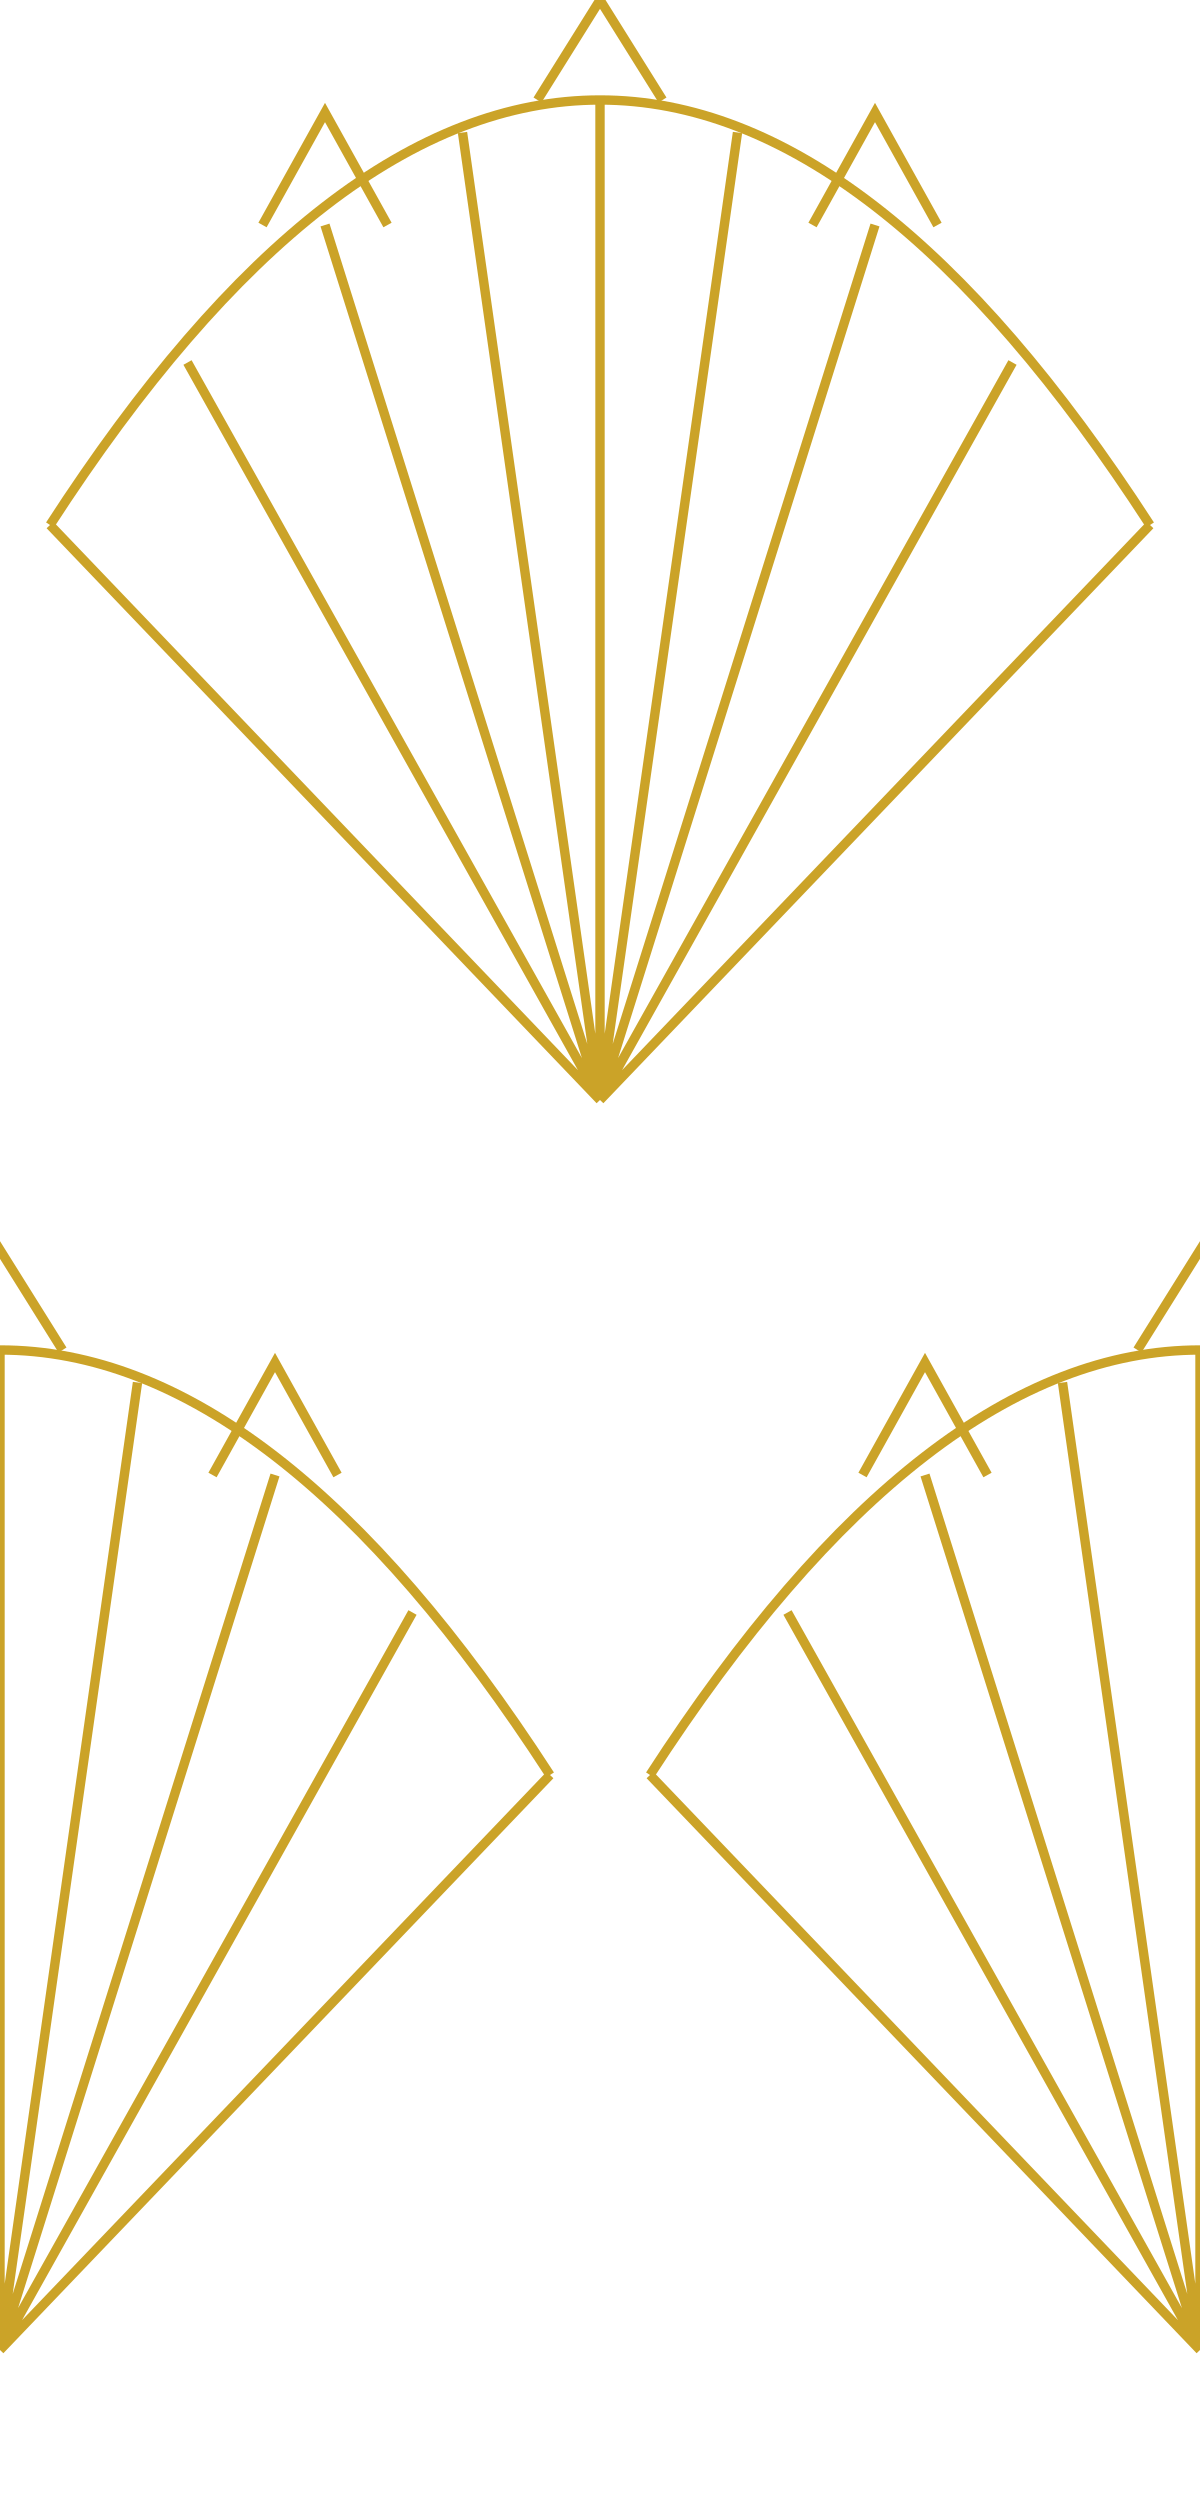
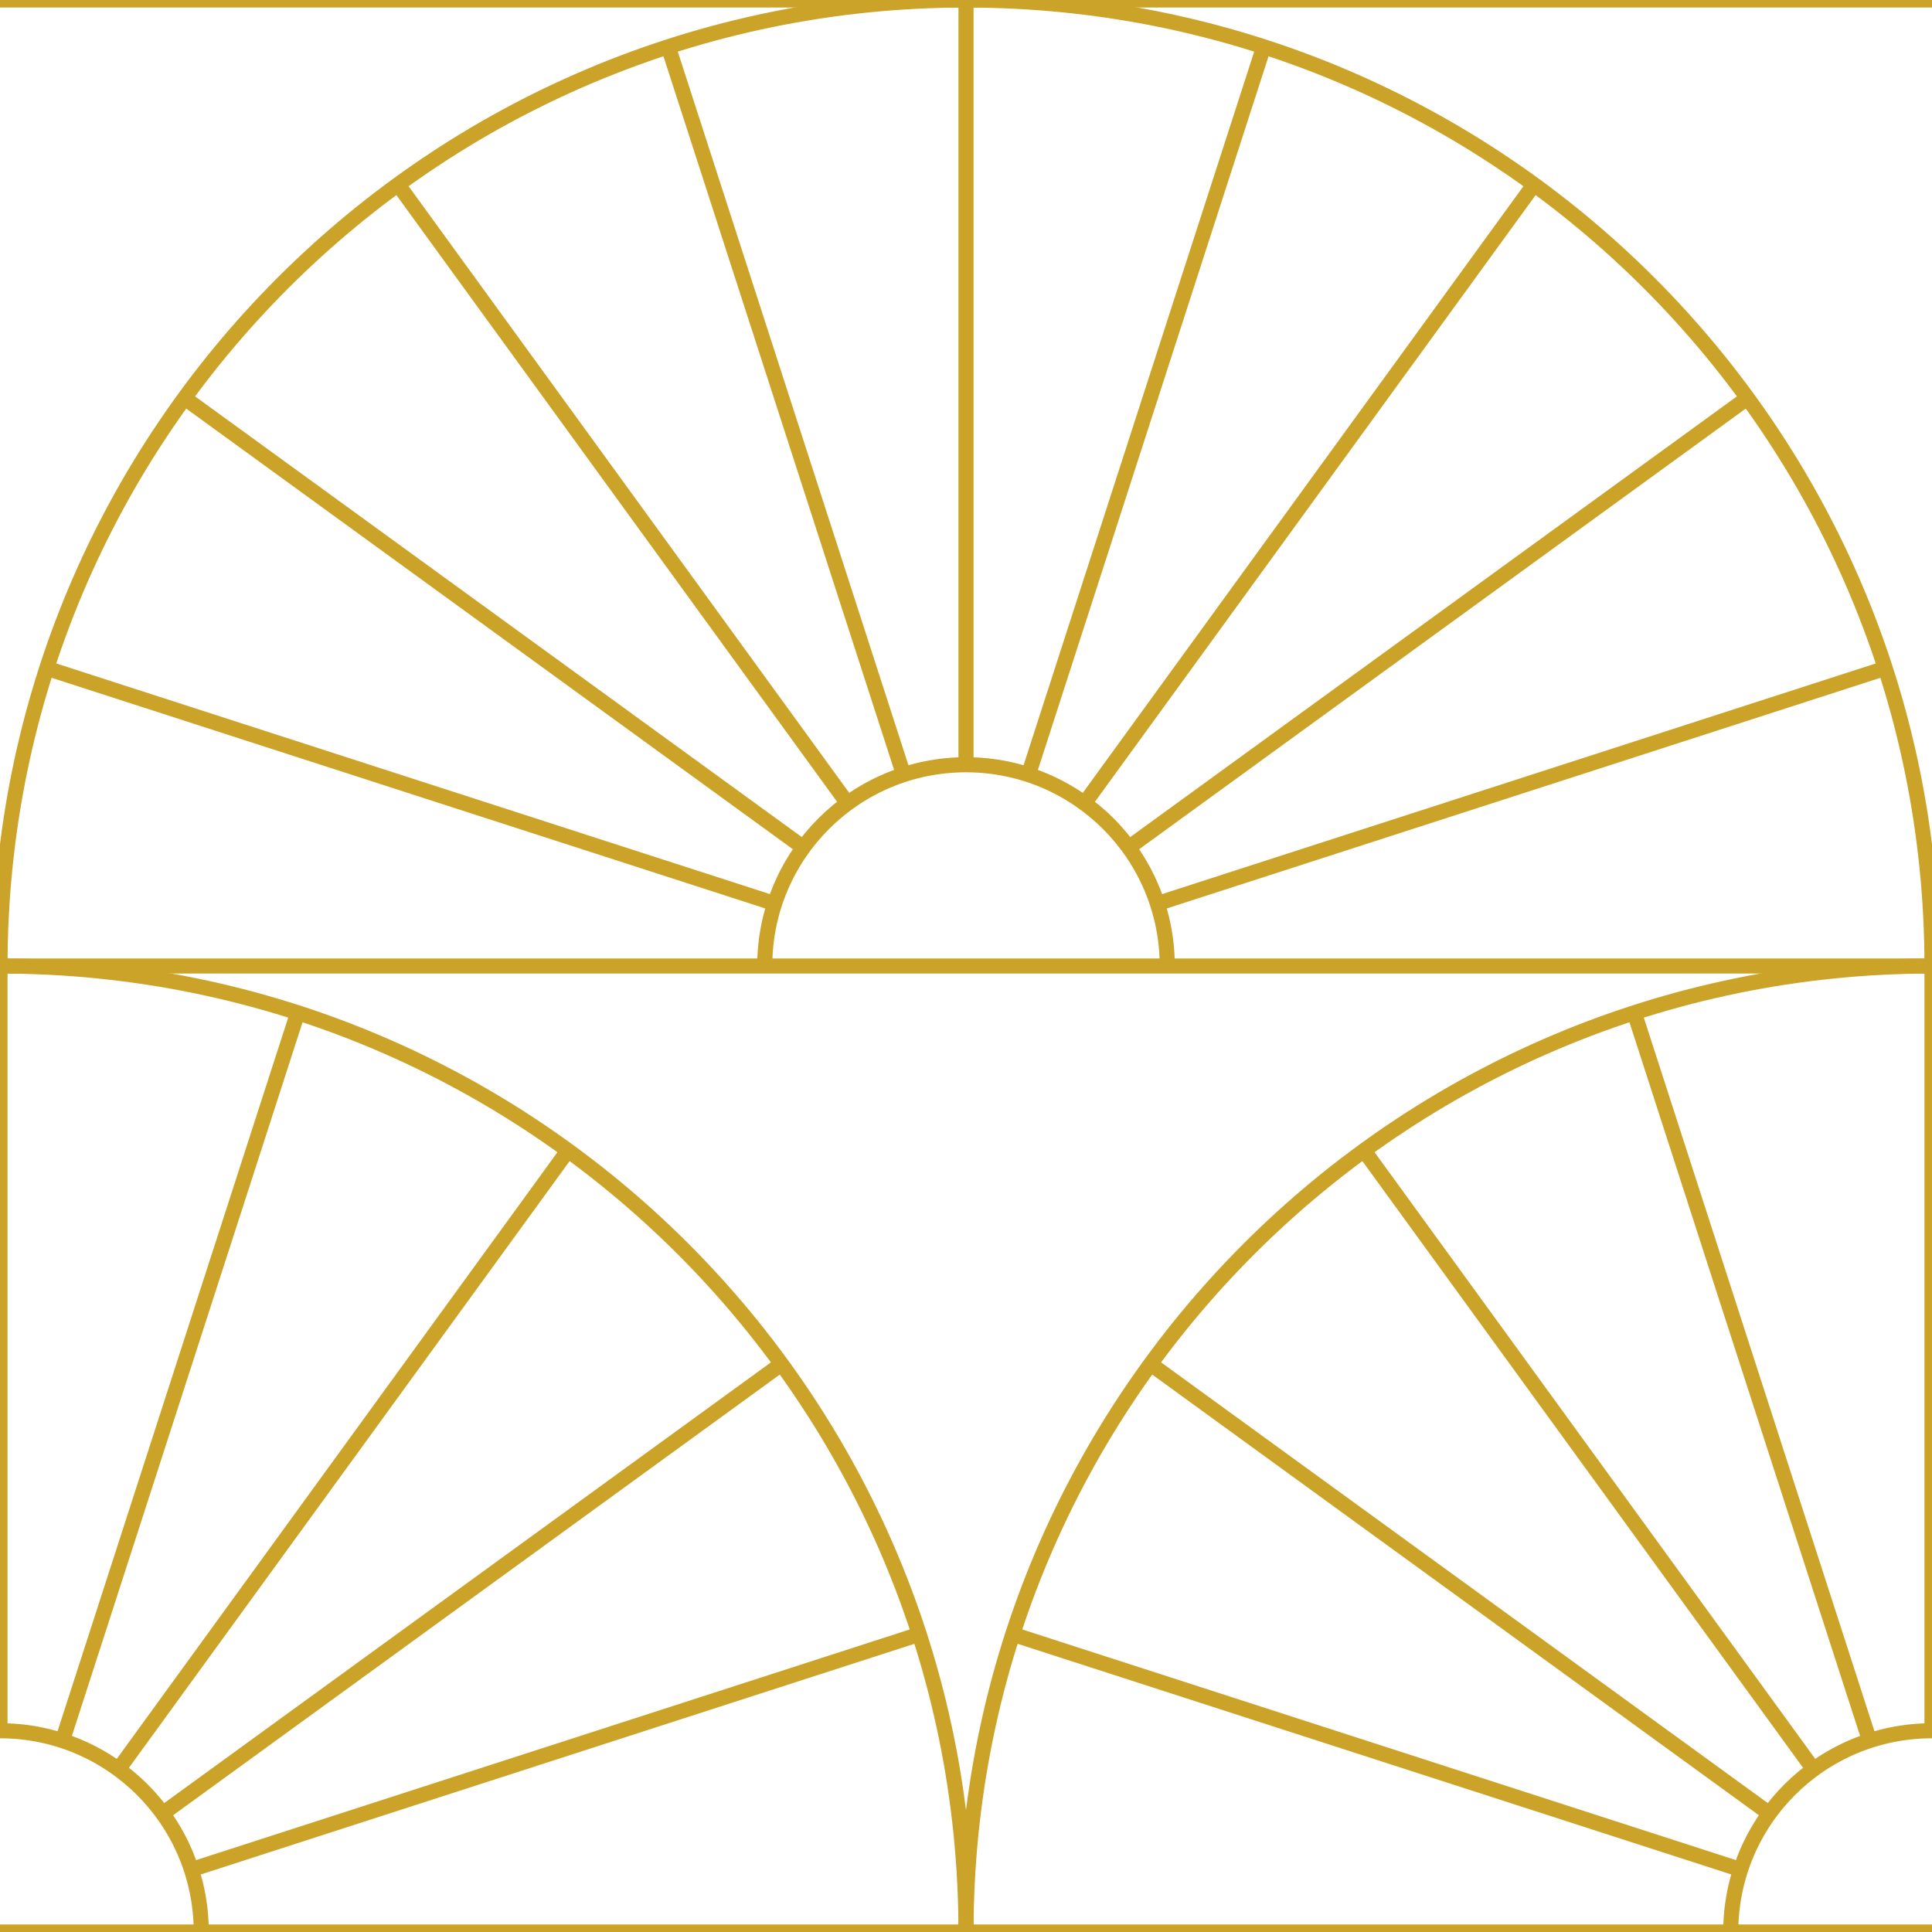
- <svg xmlns="http://www.w3.org/2000/svg" width="96" height="200">
+ <svg xmlns="http://www.w3.org/2000/svg" width="96" height="96">
  <defs>
    <g id="f" fill="none" stroke="#cba328" stroke-width="0.75">
-       <path d="M4,36 Q48,-32 92,36" />
-       <path d="M48,82 L4,36 M48,82 L15,23 M48,82 L26,12 M48,82 L37,4.6 M48,82 L48,2 M48,82 L59,4.6 M48,82 L70,12 M48,82 L81,23 M48,82 L92,36" />
-       <path d="M21,12 L26,3 L31,12 M43,2 L48,-6 L53,2 M65,12 L70,3 L75,12" />
+       <path d="M-48,0 A48,48 0 0 1 48,0 Z" />
+       <path d="M-10,0 A10,10 0 0 1 10,0" />
+       <path d="M9.5,-3.1 L45.7,-14.8 M8.1,-5.9 L38.8,-28.2 M5.9,-8.1 L28.2,-38.8 M3.1,-9.5 L14.8,-45.7 M0,-10 L0,-48 M-3.1,-9.5 L-14.8,-45.7 M-5.9,-8.1 L-28.2,-38.8 M-8.1,-5.9 L-38.8,-28.2 M-9.5,-3.1 L-45.7,-14.8" />
    </g>
  </defs>
-   <use href="#f" x="0" y="6" />
-   <use href="#f" x="48" y="106" />
-   <use href="#f" x="-48" y="106" />
+   <use href="#f" x="48" y="48" />
+   <use href="#f" x="0" y="96" />
+   <use href="#f" x="96" y="96" />
+   <use href="#f" x="0" y="0" />
+   <use href="#f" x="96" y="0" />
</svg>
